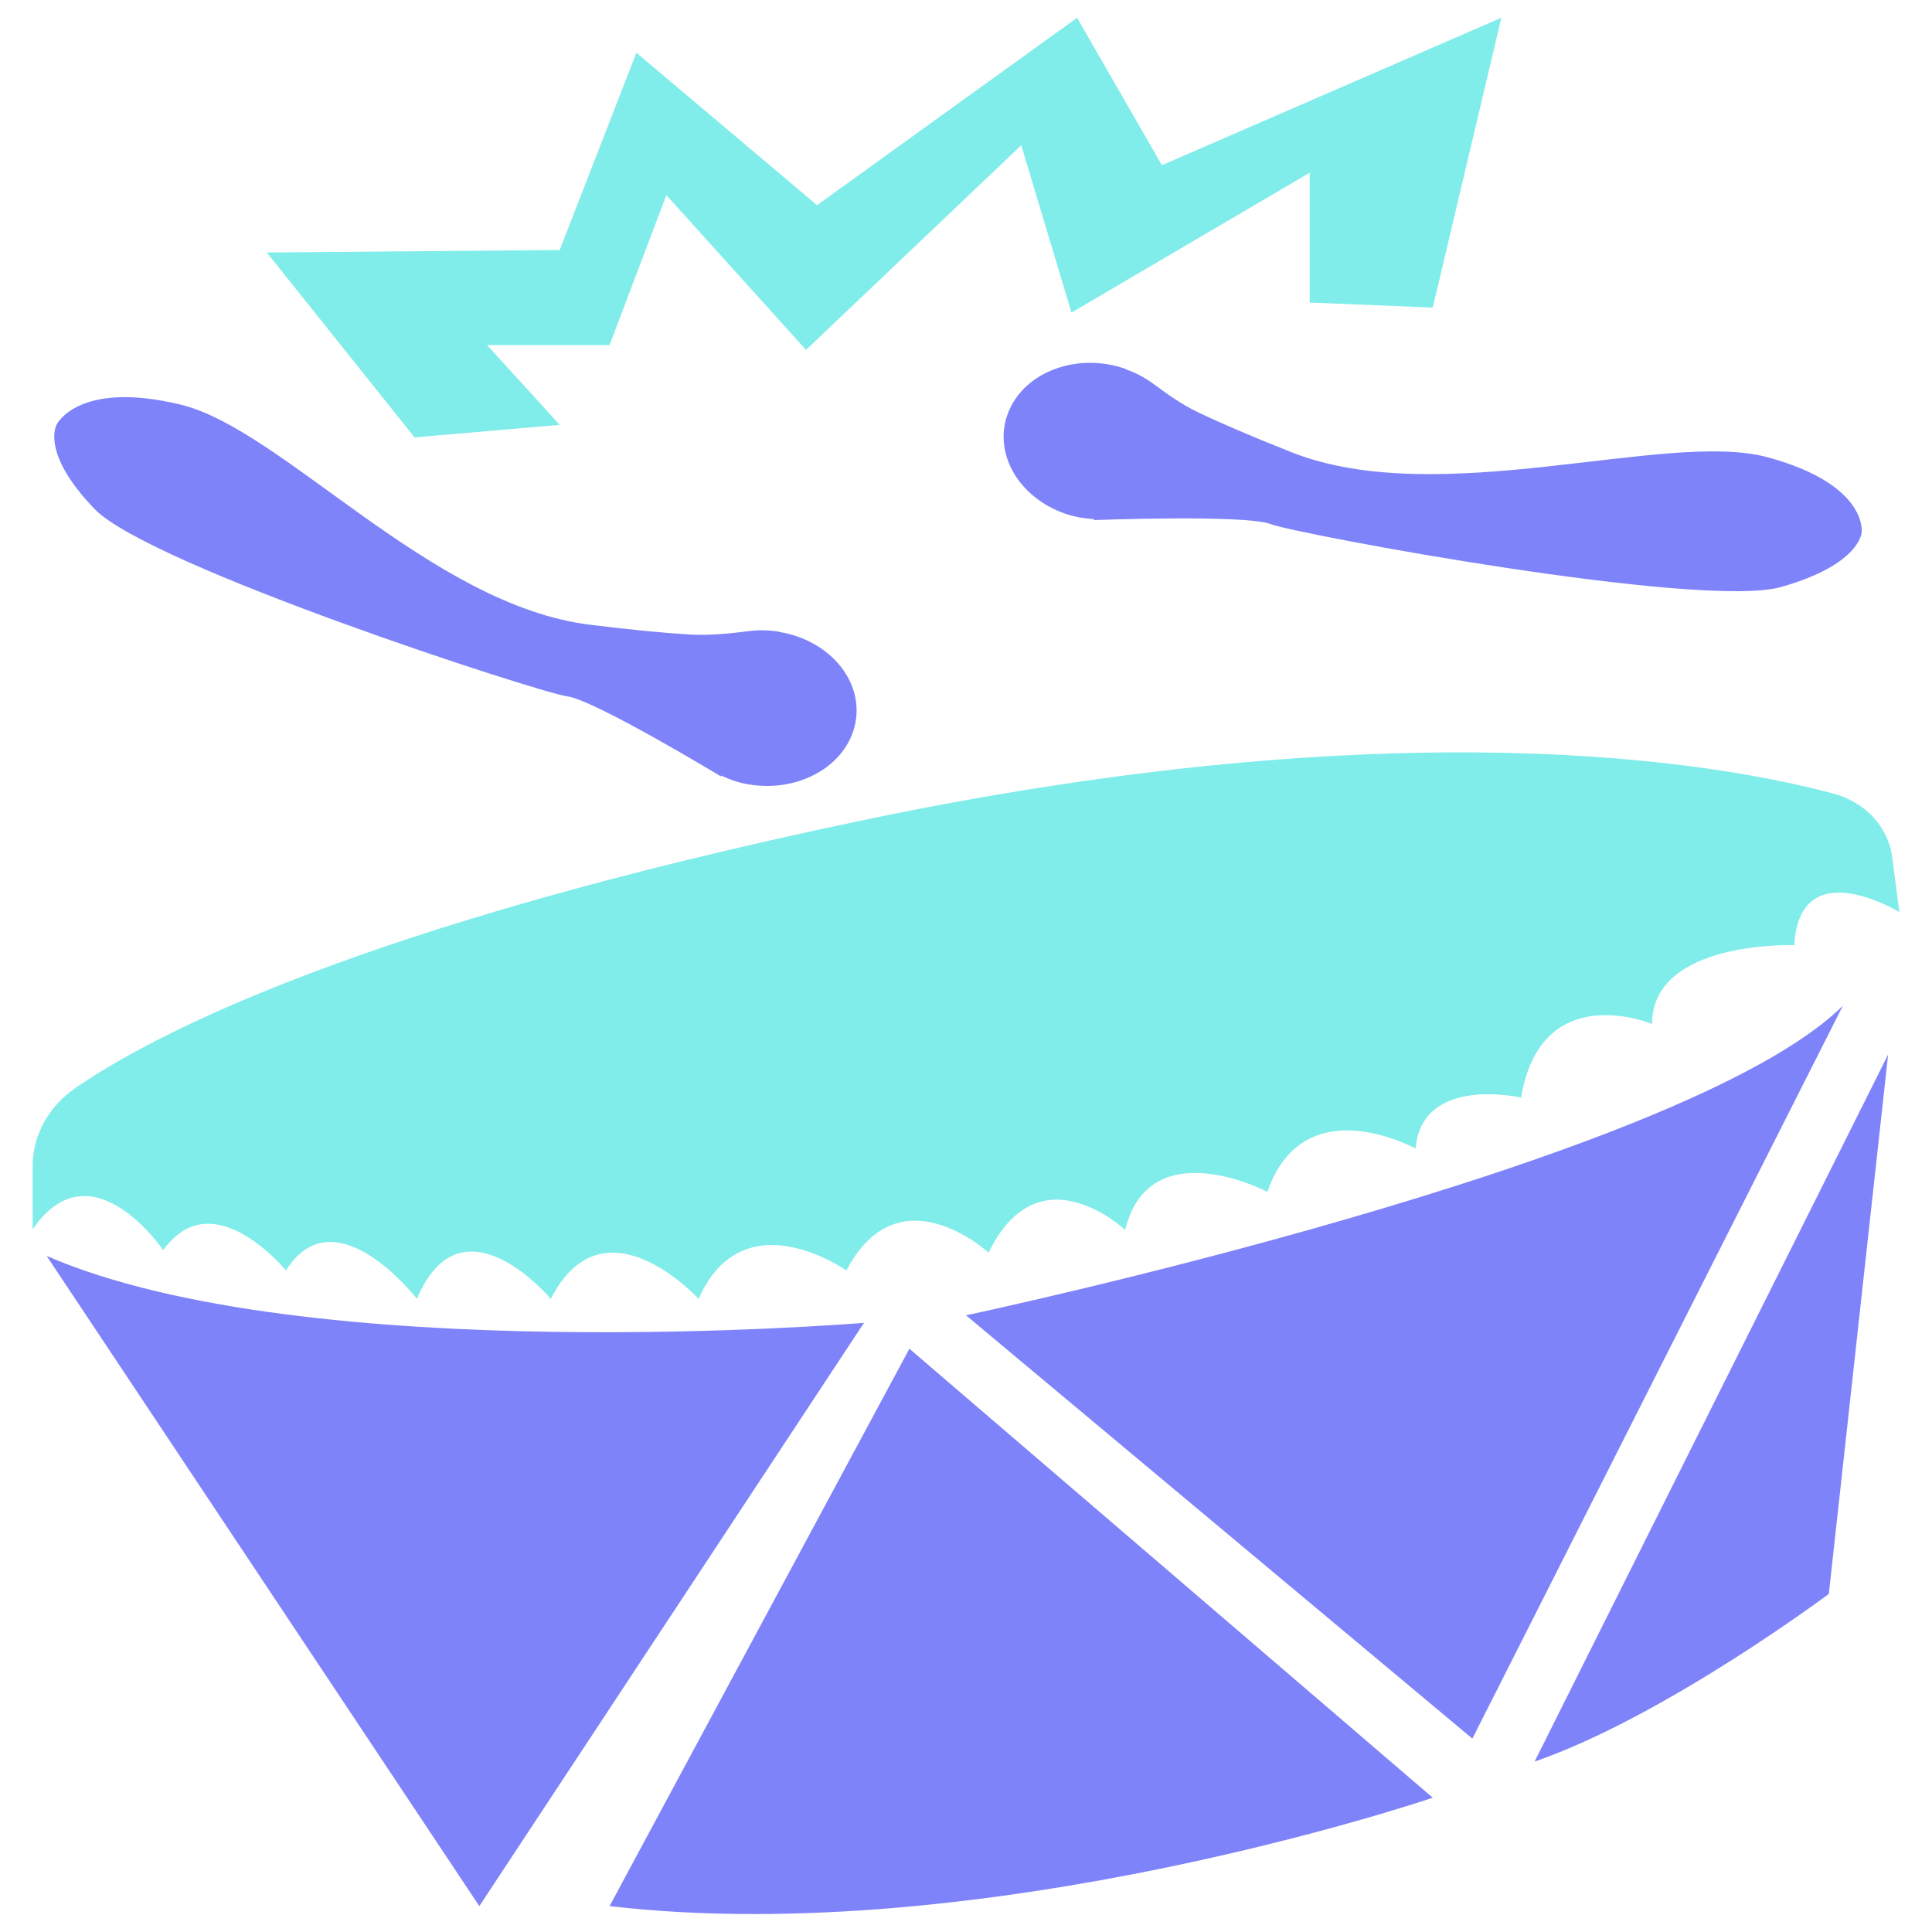
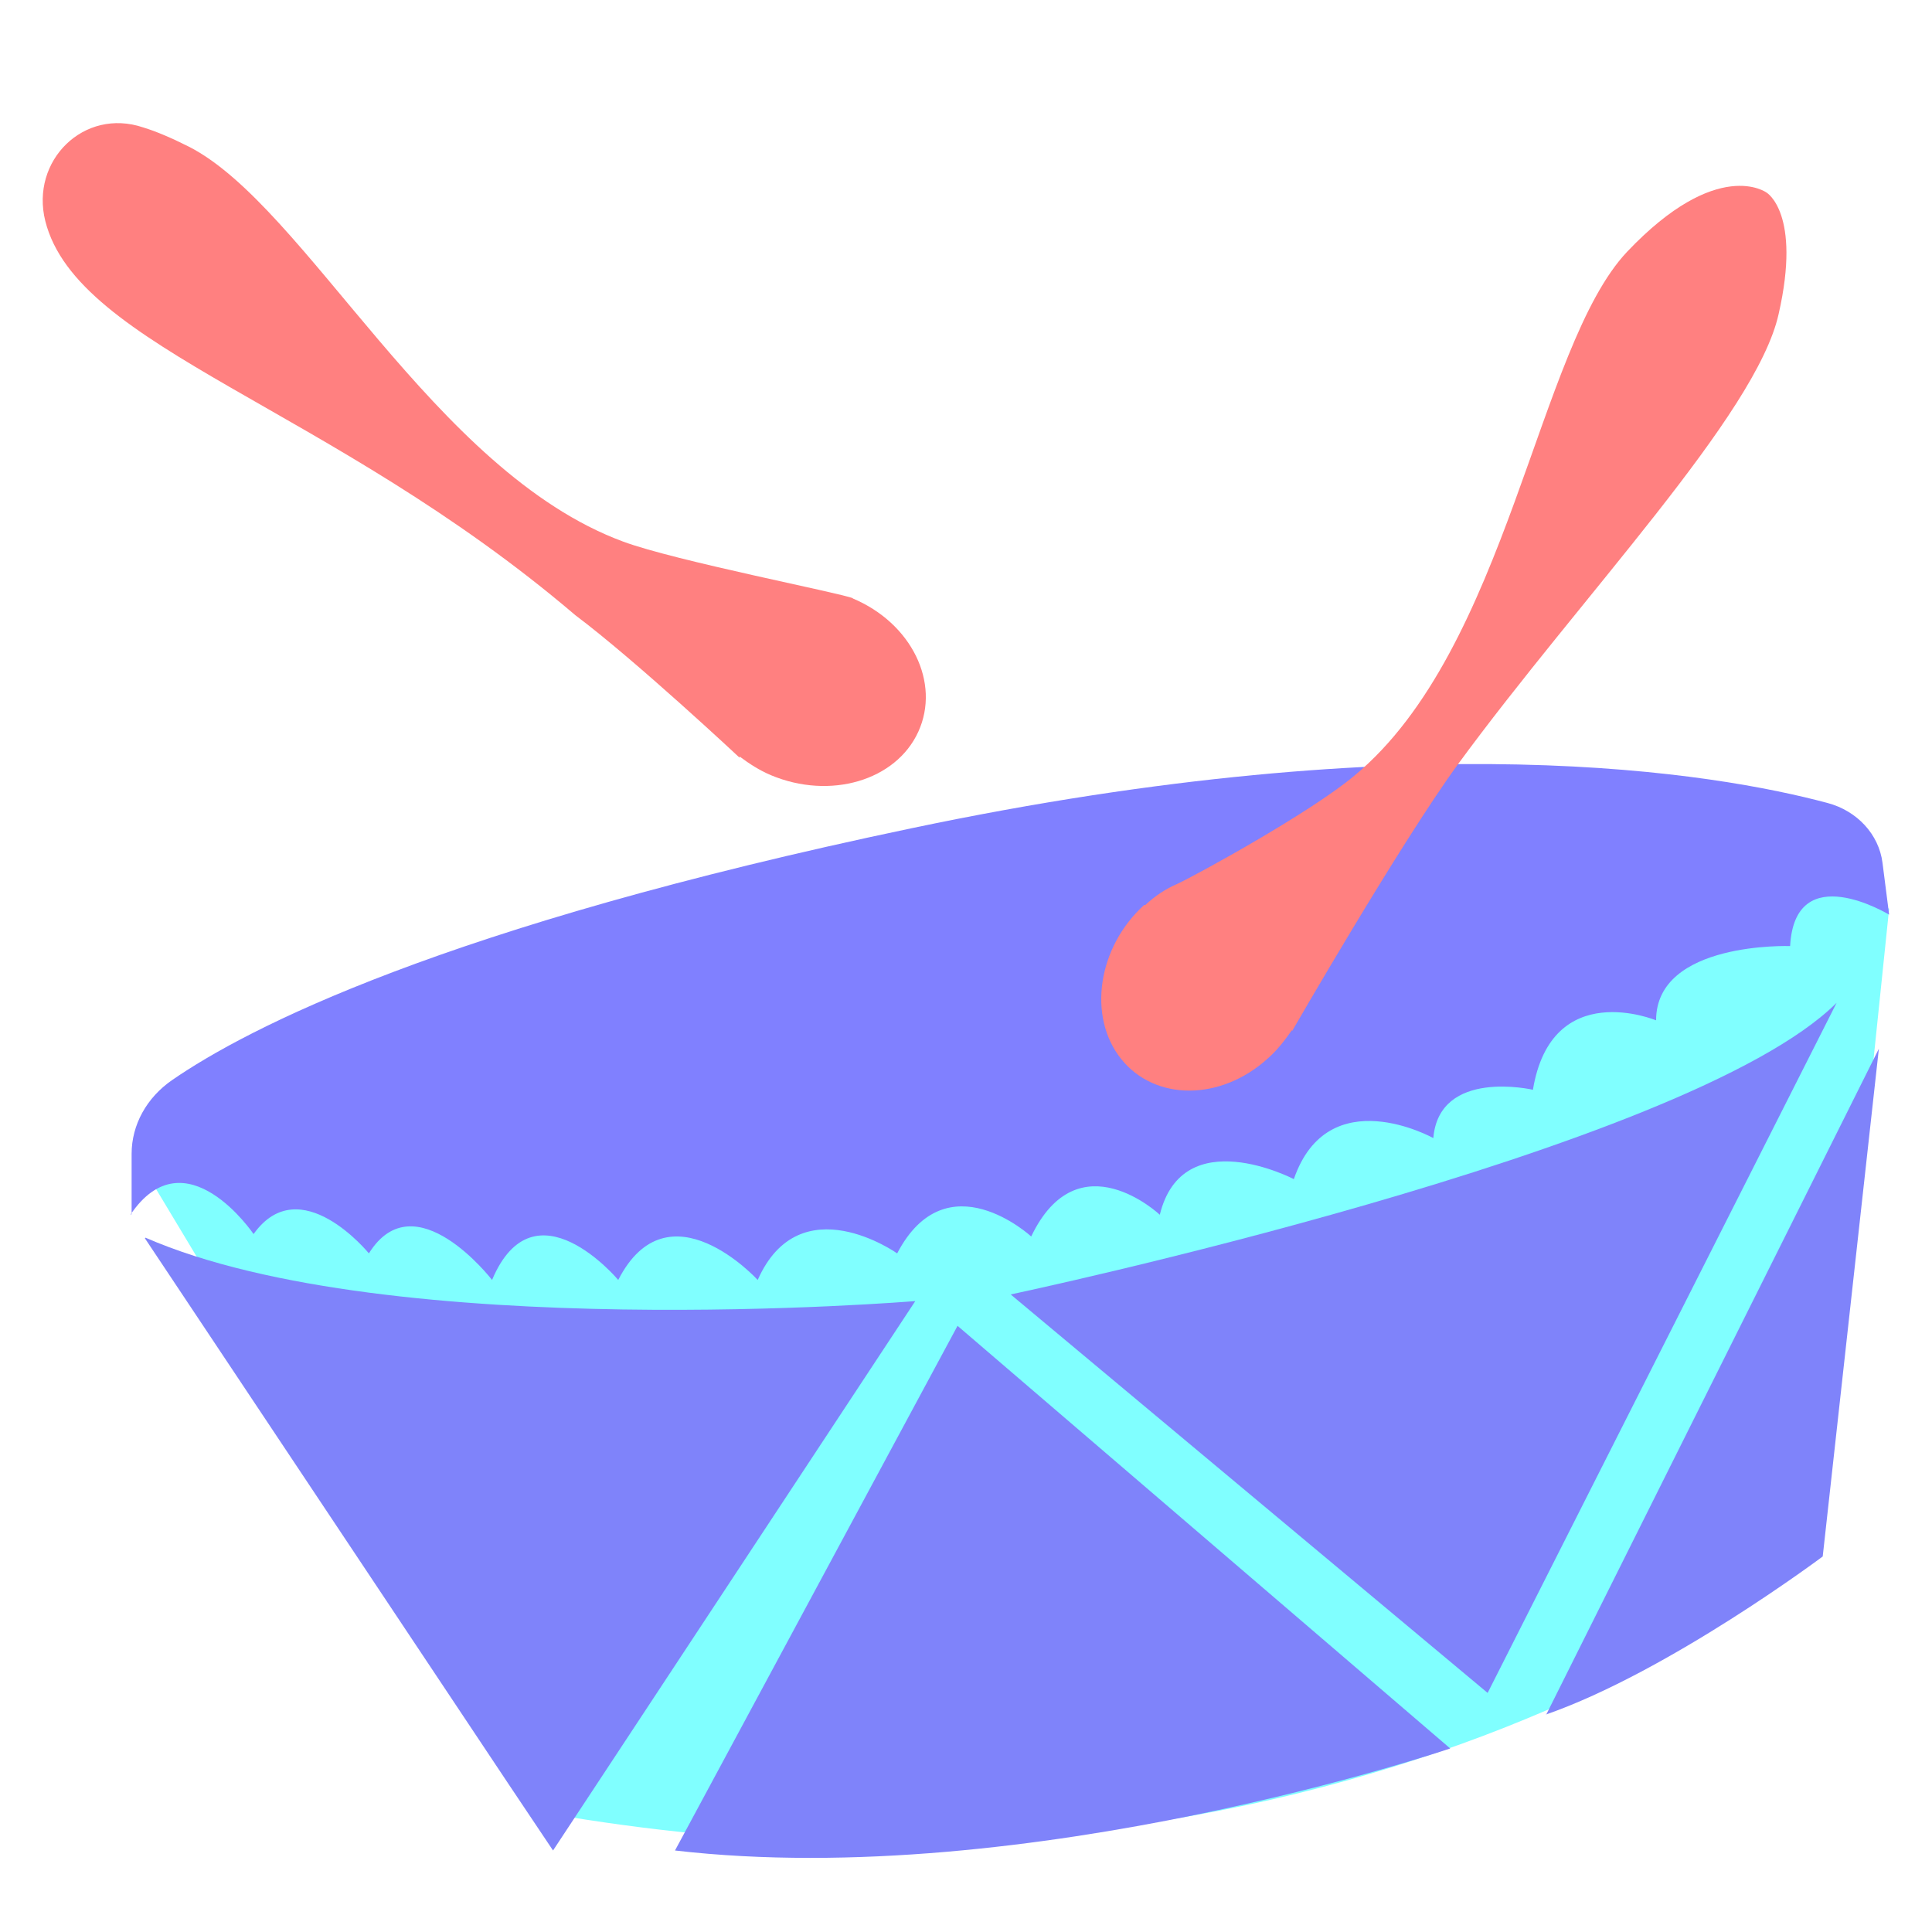
- <svg xmlns="http://www.w3.org/2000/svg" id="Layer_4" data-name="Layer 4" viewBox="0 0 100 100">
+ <svg xmlns="http://www.w3.org/2000/svg" id="Layer_1" data-name="Layer 1" viewBox="0 0 32 32">
  <defs>
    <style>
      .cls-1 {
-         fill: #7f83fa;
+         fill: #ff8080;
      }

      .cls-2 {
-         fill: #80edea;
+         fill: #8080ff;
+       }
+ 
+       .cls-3 {
+         fill: #80ffff;
+       }
+ 
+       .cls-4 {
+         fill: #7f83fa;
      }
    </style>
  </defs>
-   <path class="cls-1" d="M2.41,65l22.4,33.66,19.91-30.19s-28.85,2.4-42.32-3.47Z" />
-   <path class="cls-1" d="M31.55,98.66l15.52-28.85,27.09,23.24s-23.14,7.88-42.61,5.61Z" />
-   <path class="cls-1" d="M50,68.08s37.19-7.88,45.39-16.03l-19.18,37.94-26.21-21.91Z" />
-   <path class="cls-1" d="M79.43,91.18l18.3-36.6-3.07,27.92s-8.47,6.34-15.23,8.68Z" />
-   <path class="cls-2" d="M1.69,63.67v-3.31c0-1.6.82-3.09,2.22-4.05,4.08-2.81,14.84-8.42,40.63-13.83,27.95-5.87,44.3-3.03,50.37-1.4,1.64.44,2.83,1.73,3.03,3.28l.37,2.85s-5.16-3.16-5.44,1.71c0,0-7.36-.26-7.36,4.08,0,0-5.74-2.4-6.78,3.81,0,0-5.14-1.18-5.46,2.64,0,0-5.79-3.21-7.67,2.24,0,0-6.1-3.2-7.36,1.97,0,0-4.47-4.21-7.07,1.18,0,0-4.64-4.28-7.36.92,0,0-5.34-3.78-7.65,1.47,0,0-4.91-5.38-7.65,0,0,0-4.62-5.51-6.93,0,0,0-4.25-5.5-6.78-1.47,0,0-3.79-4.65-6.35-1.05,0,0-3.75-5.53-6.78-1.05Z" />
-   <path class="cls-1" d="M40.34,32.7c-.55-.09-1.09-.1-1.61-.03-1.02.13-2.04.23-3.06.17-1.19-.07-2.83-.22-5.1-.5-8.28-1-15.95-10.13-21.23-11.4-5.28-1.27-6.4,1.02-6.4,1.02,0,0-.89,1.44,1.96,4.39,2.85,2.95,23.05,9.51,24.45,9.69,1.41.18,7.97,4.15,7.97,4.15v-.05c.45.21.92.38,1.44.46,2.61.44,5.07-.98,5.51-3.16.44-2.18-1.32-4.3-3.93-4.73Z" />
-   <path class="cls-1" d="M58.26,19.11c.52.18.99.43,1.4.73.76.56,1.52,1.11,2.37,1.51,1.07.51,2.6,1.18,4.8,2.05,7.66,3.05,19.4-1.14,24.63.26,5.24,1.41,4.9,3.89,4.9,3.89,0,0-.05,1.66-4.16,2.83-4.11,1.18-25.11-2.74-26.42-3.25-1.31-.51-9.17-.21-9.17-.21l.02-.05c-.49-.03-.99-.11-1.49-.28-2.48-.86-3.79-3.23-2.93-5.3.86-2.07,3.57-3.06,6.04-2.2Z" />
-   <polygon class="cls-2" points="21.46 22.64 28.97 21.99 25.21 17.86 31.55 17.86 34.49 10.1 41.72 18.11 52.86 7.52 55.46 16.18 67.79 8.94 67.79 15.66 74.16 15.92 77.71 .92 60.14 8.55 55.75 .92 42.29 10.62 32.94 2.73 28.97 12.94 13.81 13.07 21.46 22.64" />
+   <path class="cls-3" d="M8.77,29.99l-6.38-10.62s18.14-7.93,28.9-4.32l-1.1,10.63s-7.89,6.77-21.43,4.3Z" />
+   <g>
+     <path class="cls-4" d="M2.4,20.51l6.03,9.05.73,1.09,6-9.1s-8.69.72-12.75-1.05h0Z" />
+     <path class="cls-4" d="M11.18,30.65l4.68-8.69,8.16,7s-6.97,2.37-12.84,1.69Z" />
+     <path class="cls-4" d="M16.74,21.44s11.21-2.37,13.68-4.83l-5.78,11.43-7.9-6.6Z" />
+     <path class="cls-4" d="M25.61,28.4l5.51-11.03-.93,8.41s-2.55,1.91-4.59,2.62Z" />
+     <path class="cls-2" d="M2.18,20.11v-1c0-.48.25-.93.67-1.22,1.23-.85,4.47-2.54,12.24-4.17,8.42-1.77,13.35-.91,15.18-.42.49.13.85.52.91.99l.11.86s-1.56-.95-1.64.52c0,0-2.22-.08-2.22,1.23,0,0-1.73-.72-2.04,1.15,0,0-1.55-.36-1.65.8,0,0-1.74-.97-2.31.68,0,0-1.84-.96-2.22.59,0,0-1.35-1.27-2.13.36,0,0-1.4-1.29-2.22.28,0,0-1.61-1.14-2.31.44,0,0-1.48-1.62-2.31,0,0,0-1.39-1.66-2.09,0,0,0-1.28-1.66-2.04-.44,0,0-1.14-1.4-1.91-.32,0,0-1.13-1.67-2.04-.32h0Z" />
+     <path class="cls-1" d="M14.13,9.91c-.21-.09-2.95-.62-3.81-.94-3.14-1.16-5.25-5.55-7.19-6.54-.28-.14-.53-.25-.76-.32-.98-.33-1.87.55-1.62,1.55.53,2.11,4.71,3.06,8.78,6.53,1,.75,2.72,2.36,2.72,2.36v-.02c.16.12.33.23.52.31.98.41,2.07.09,2.44-.72s-.11-1.8-1.09-2.21h0Z" />
+     <path class="cls-1" d="M18.97,14.99c.16-.15.34-.27.53-.35.34-.16,2.2-1.18,2.93-1.79,2.55-2.11,3.03-7.1,4.52-8.68,1.5-1.58,2.31-.98,2.31-.98,0,0,.58.34.2,2.01-.37,1.67-3.27,4.67-5.32,7.47-.96,1.32-2.74,4.41-2.74,4.41v-.02c-.12.17-.24.33-.4.47-.78.71-1.87.71-2.43.01s-.39-1.85.38-2.55h0Z" />
+   </g>
</svg>
